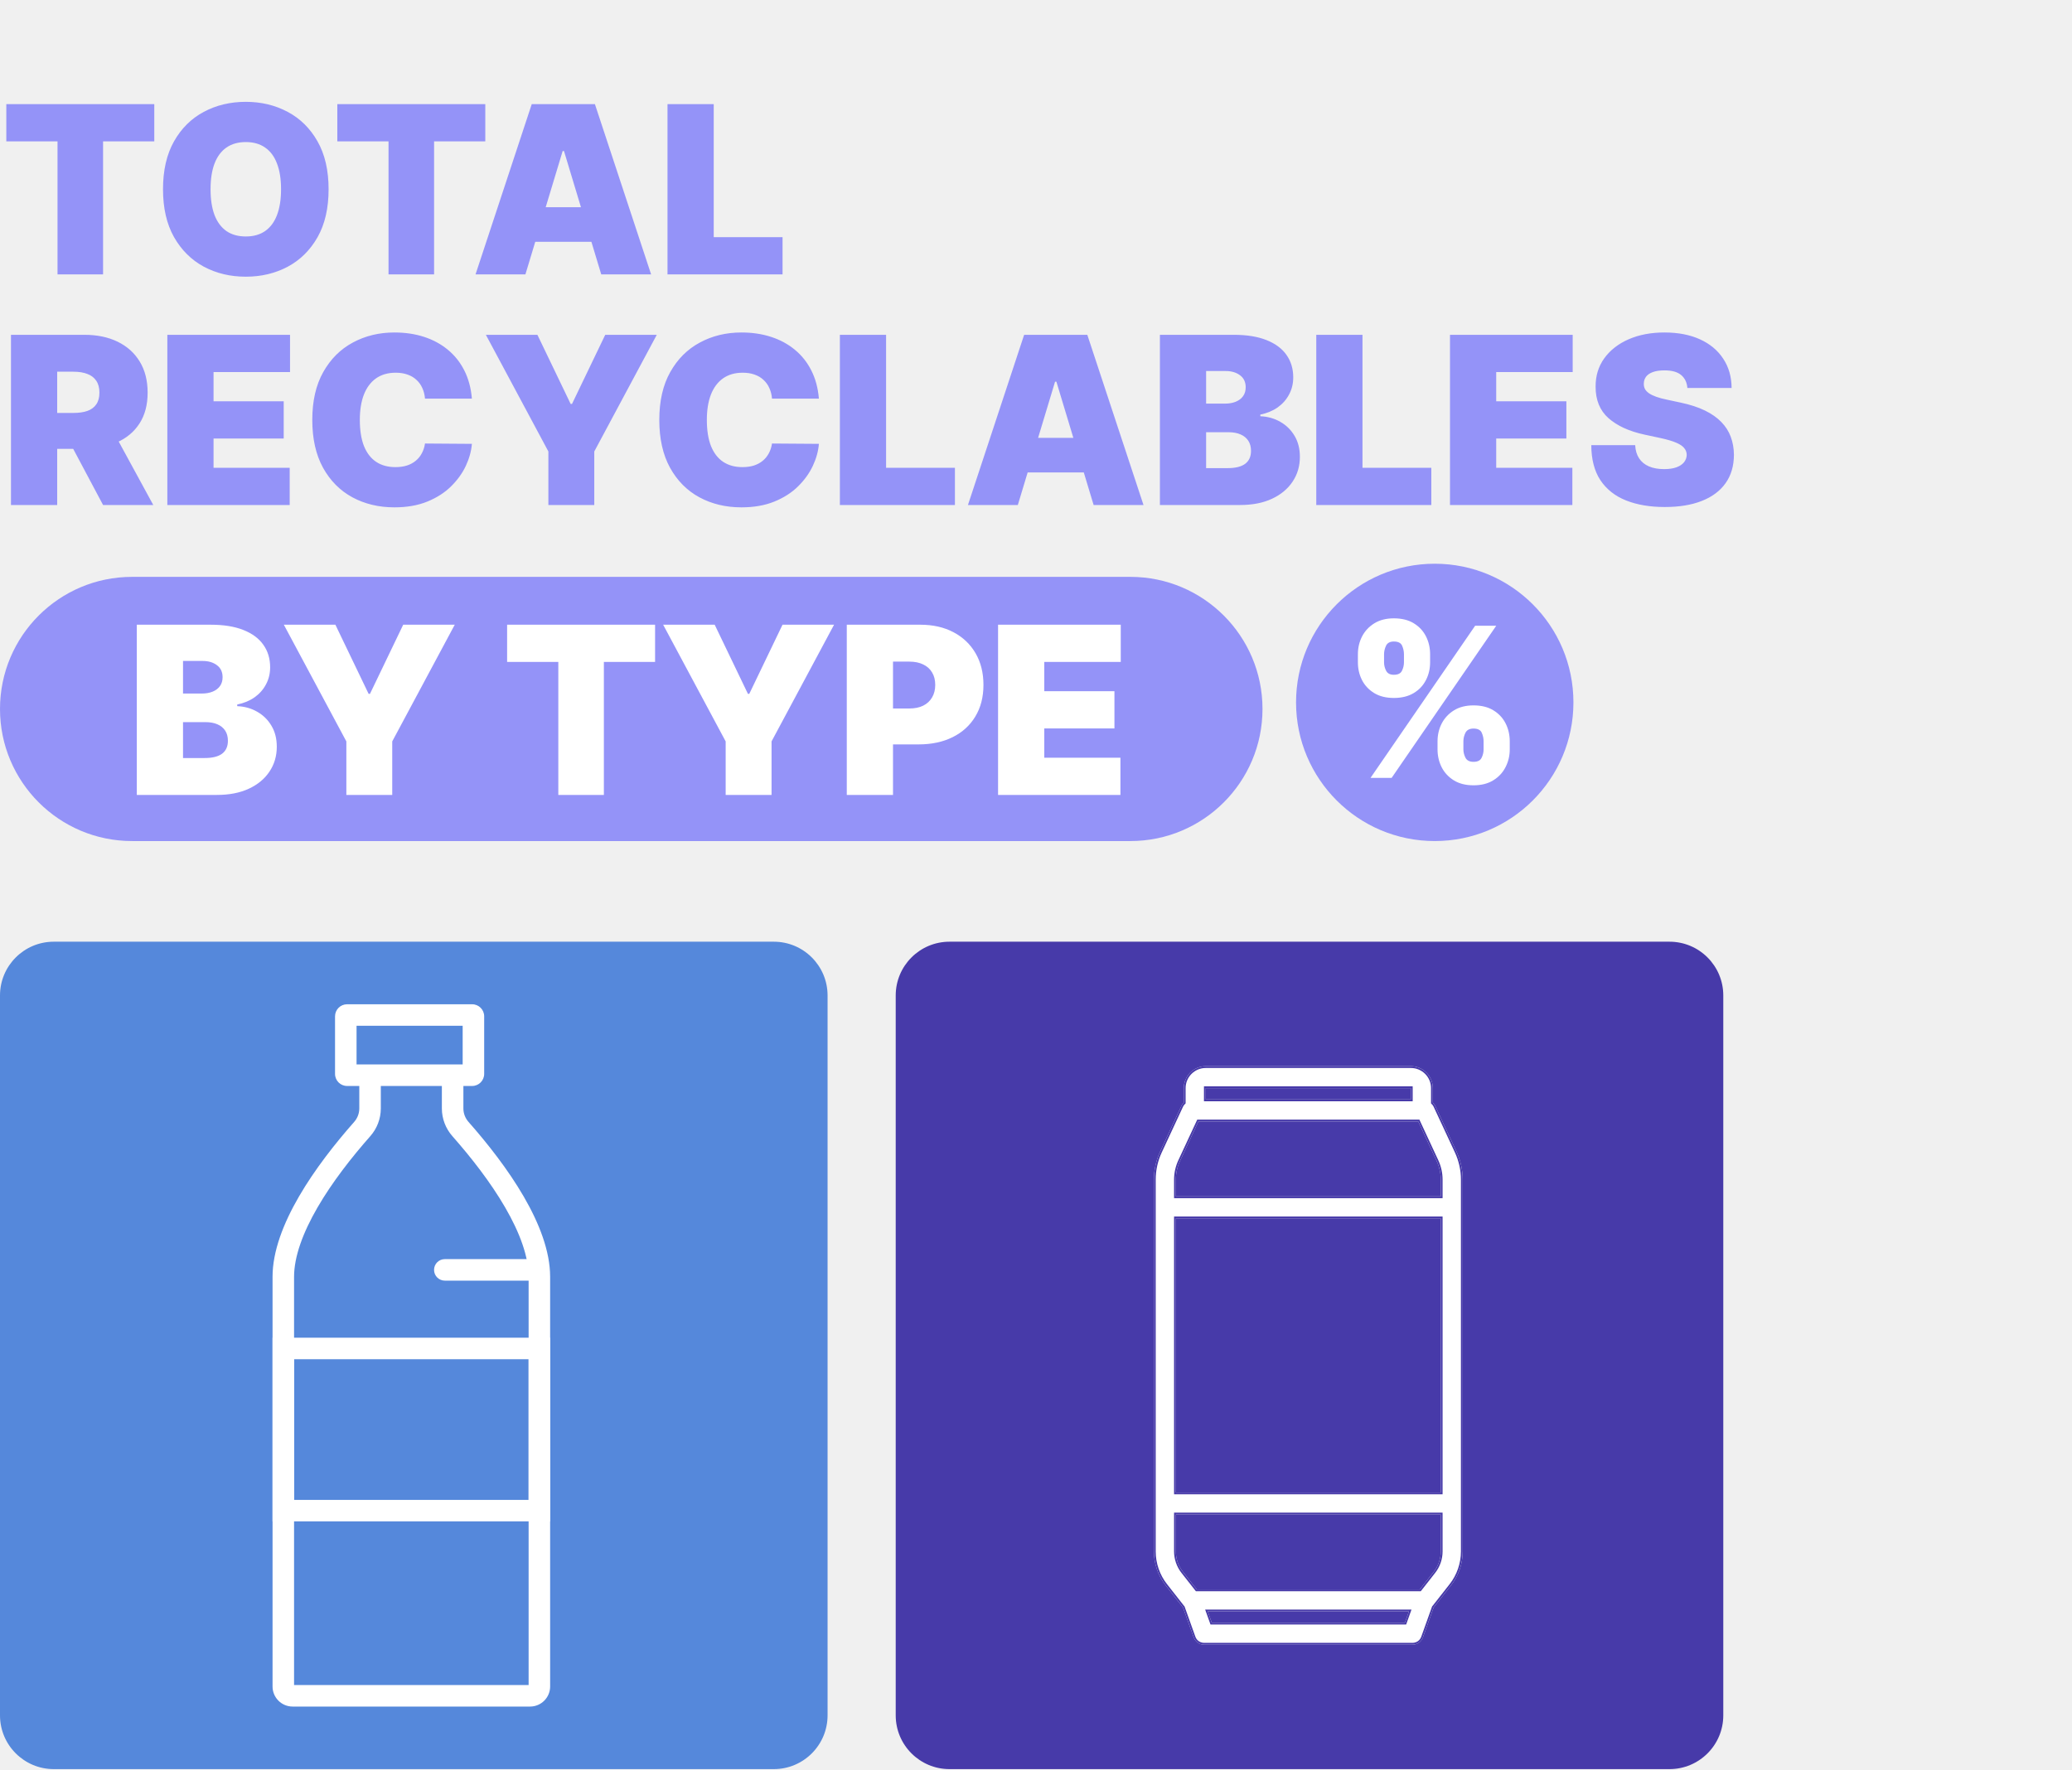
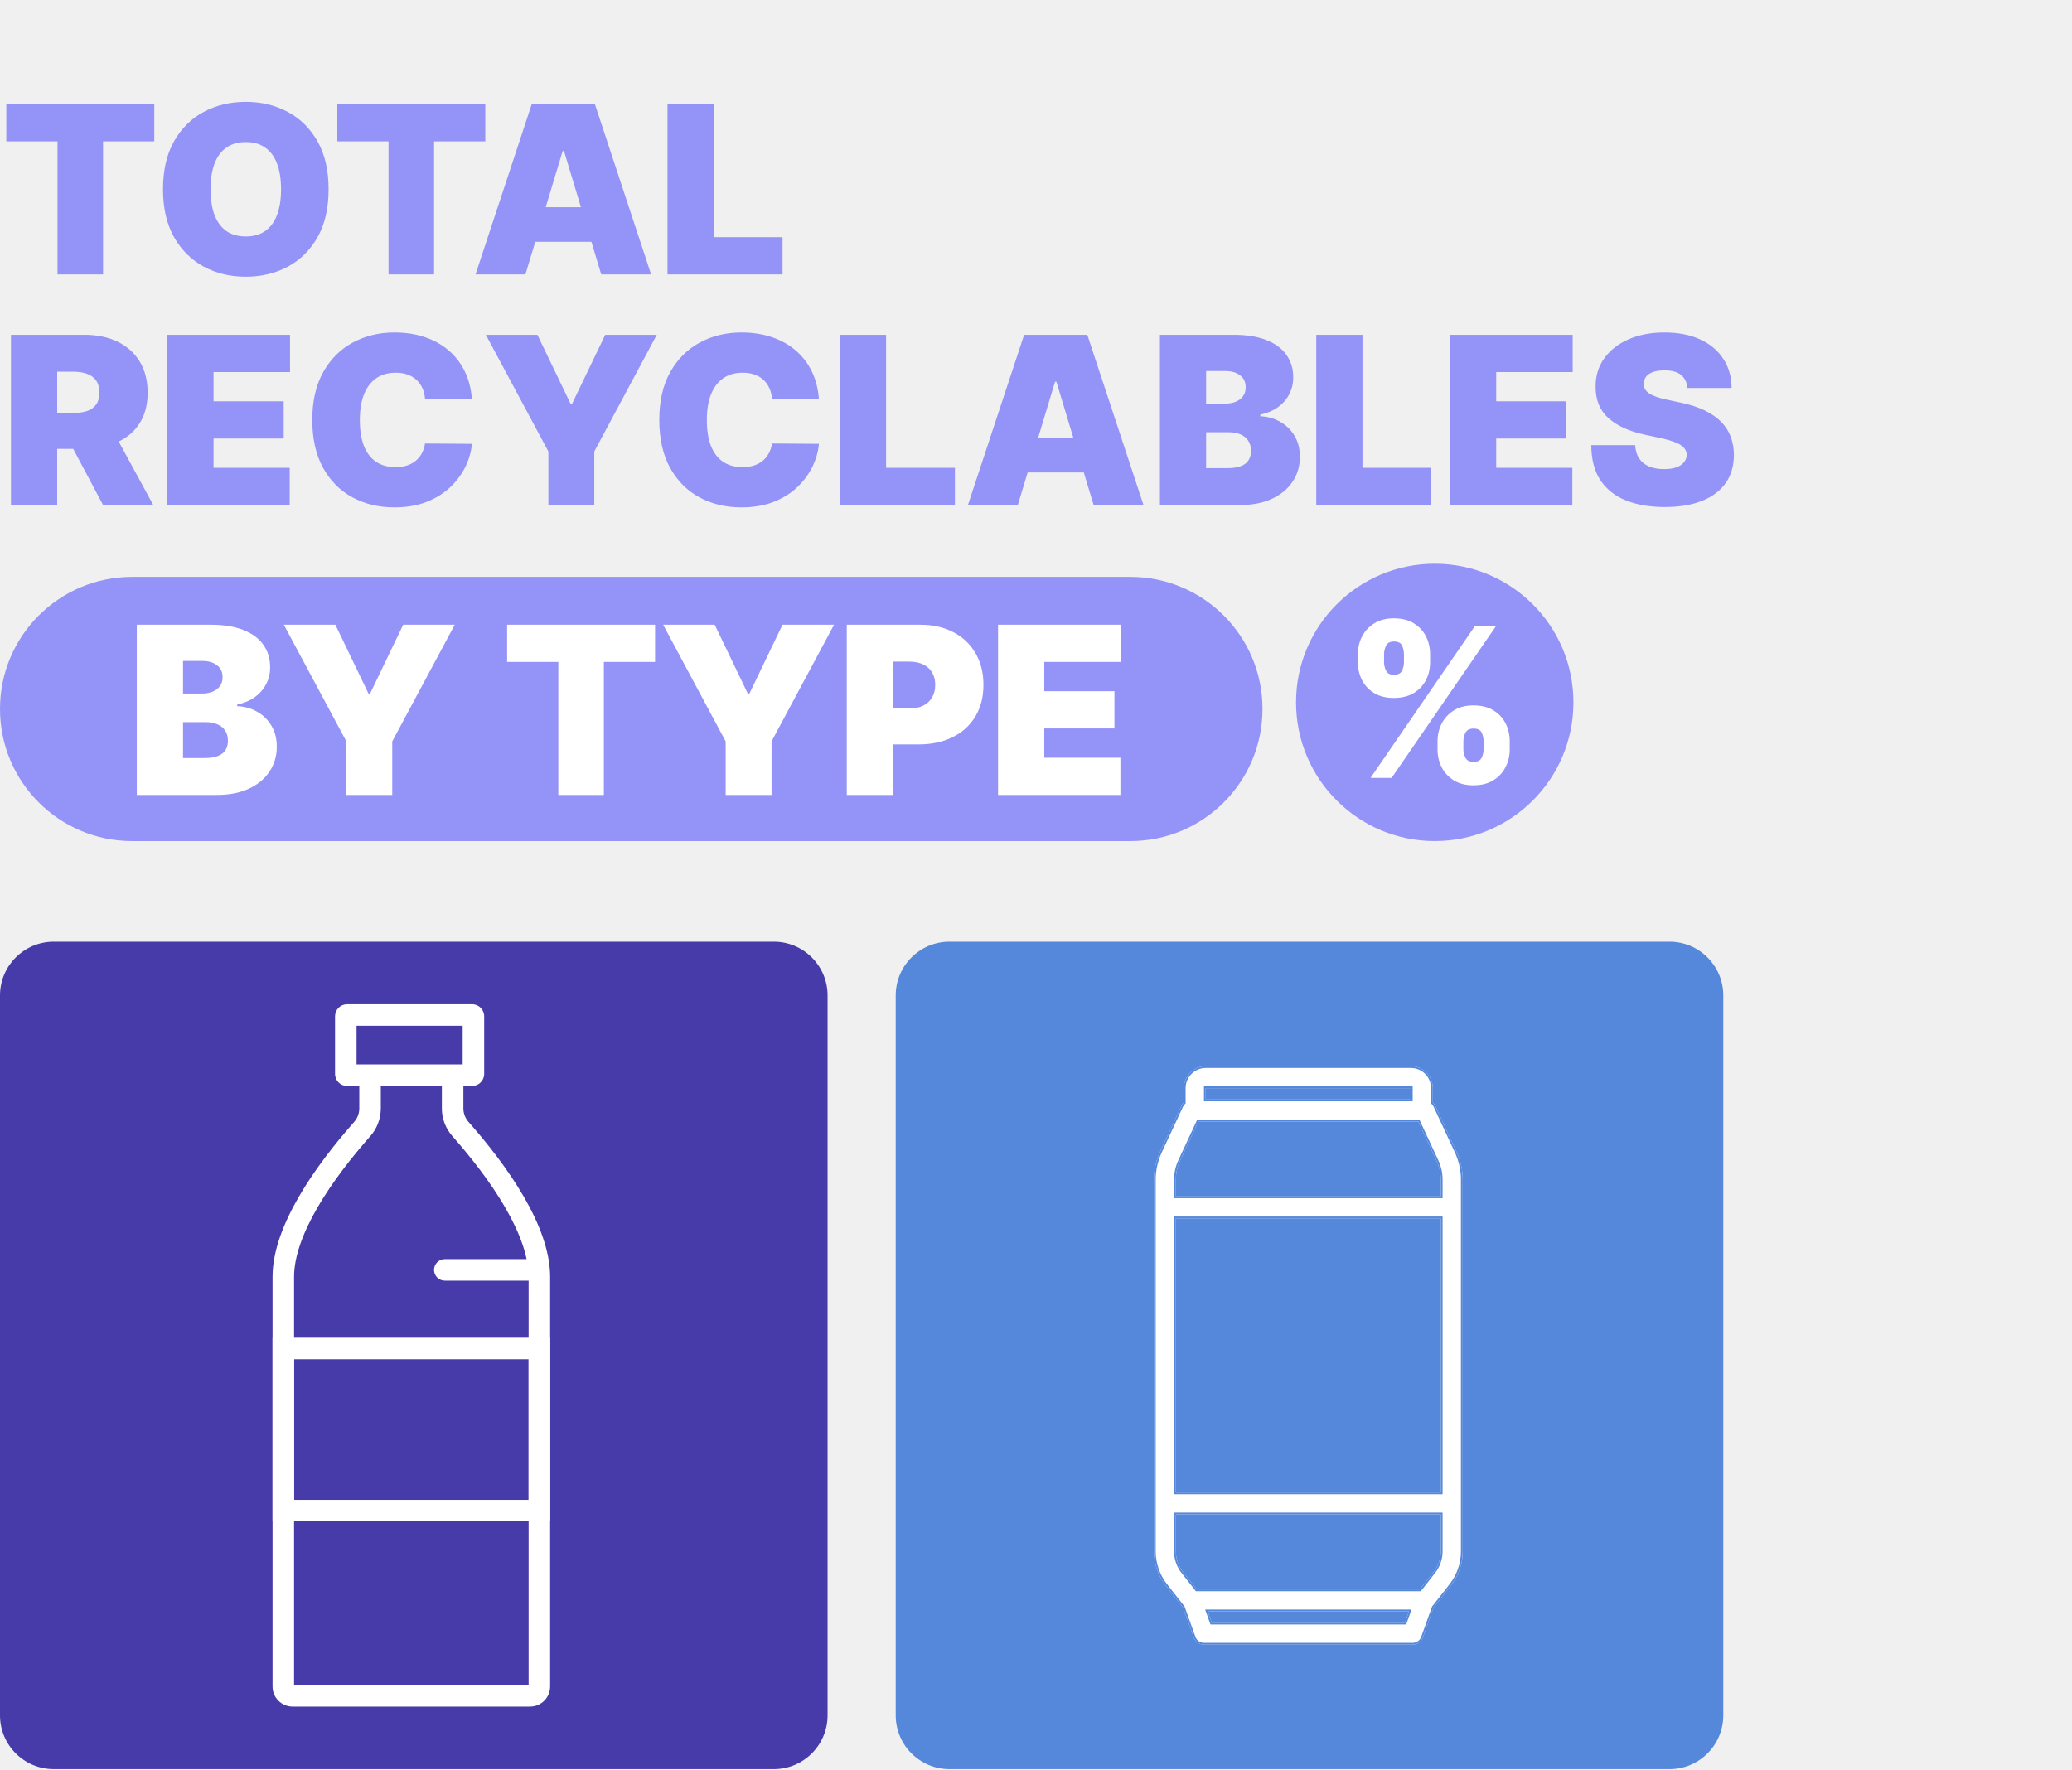
<svg xmlns="http://www.w3.org/2000/svg" width="494" height="422" viewBox="0 0 494 422" fill="none">
  <path d="M1.506 33.716V24.837H36.784V33.716H24.575V65.426H13.715V33.716H1.506ZM78.343 45.132C78.343 49.651 77.465 53.462 75.707 56.567C73.95 59.659 71.579 62.004 68.593 63.603C65.607 65.188 62.277 65.981 58.604 65.981C54.904 65.981 51.562 65.182 48.576 63.583C45.603 61.971 43.238 59.619 41.481 56.528C39.737 53.423 38.864 49.624 38.864 45.132C38.864 40.613 39.737 36.808 41.481 33.716C43.238 30.611 45.603 28.266 48.576 26.681C51.562 25.082 54.904 24.283 58.604 24.283C62.277 24.283 65.607 25.082 68.593 26.681C71.579 28.266 73.95 30.611 75.707 33.716C77.465 36.808 78.343 40.613 78.343 45.132ZM67.007 45.132C67.007 42.701 66.683 40.653 66.036 38.988C65.402 37.31 64.457 36.042 63.202 35.183C61.96 34.311 60.427 33.875 58.604 33.875C56.781 33.875 55.241 34.311 53.986 35.183C52.744 36.042 51.8 37.31 51.152 38.988C50.518 40.653 50.201 42.701 50.201 45.132C50.201 47.563 50.518 49.617 51.152 51.295C51.8 52.96 52.744 54.229 53.986 55.101C55.241 55.959 56.781 56.389 58.604 56.389C60.427 56.389 61.96 55.959 63.202 55.101C64.457 54.229 65.402 52.96 66.036 51.295C66.683 49.617 67.007 47.563 67.007 45.132ZM80.424 33.716V24.837H115.702V33.716H103.493V65.426H92.633V33.716H80.424ZM125.269 65.426H113.378L126.775 24.837H141.838L155.235 65.426H143.344L134.465 36.015H134.148L125.269 65.426ZM123.05 49.413H145.405V57.657H123.05V49.413ZM159.144 65.426V24.837H170.164V56.547H186.574V65.426H159.144ZM2.616 120.426V79.838H20.136C23.148 79.838 25.784 80.386 28.044 81.483C30.303 82.579 32.06 84.158 33.315 86.219C34.571 88.28 35.198 90.751 35.198 93.631C35.198 96.538 34.551 98.989 33.256 100.984C31.974 102.979 30.171 104.485 27.845 105.503C25.533 106.52 22.831 107.029 19.739 107.029H9.275V98.467H17.52C18.815 98.467 19.918 98.309 20.829 97.992C21.754 97.661 22.461 97.139 22.95 96.426C23.452 95.712 23.703 94.781 23.703 93.631C23.703 92.469 23.452 91.524 22.95 90.797C22.461 90.057 21.754 89.516 20.829 89.172C19.918 88.815 18.815 88.637 17.52 88.637H13.635V120.426H2.616ZM26.398 101.797L36.546 120.426H24.575L14.666 101.797H26.398ZM39.895 120.426V79.838H69.147V88.716H50.914V95.692H67.641V104.571H50.914V111.547H69.068V120.426H39.895ZM112.506 95.058H101.328C101.249 94.133 101.038 93.294 100.694 92.541C100.364 91.788 99.901 91.141 99.307 90.599C98.725 90.044 98.019 89.621 97.186 89.331C96.354 89.027 95.409 88.875 94.352 88.875C92.502 88.875 90.937 89.324 89.655 90.222C88.387 91.121 87.422 92.409 86.761 94.087C86.114 95.765 85.79 97.78 85.79 100.132C85.79 102.616 86.121 104.697 86.781 106.375C87.455 108.04 88.426 109.295 89.695 110.14C90.963 110.973 92.489 111.389 94.273 111.389C95.29 111.389 96.202 111.263 97.008 111.012C97.814 110.748 98.514 110.372 99.109 109.883C99.703 109.394 100.185 108.806 100.555 108.119C100.938 107.419 101.196 106.632 101.328 105.76L112.506 105.84C112.374 107.557 111.892 109.308 111.059 111.092C110.227 112.862 109.044 114.5 107.512 116.007C105.992 117.5 104.109 118.702 101.863 119.614C99.617 120.525 97.008 120.981 94.035 120.981C90.309 120.981 86.966 120.182 84.007 118.583C81.06 116.984 78.728 114.633 77.011 111.528C75.306 108.423 74.454 104.624 74.454 100.132C74.454 95.613 75.326 91.808 77.07 88.716C78.814 85.611 81.166 83.266 84.126 81.681C87.085 80.082 90.388 79.283 94.035 79.283C96.598 79.283 98.957 79.633 101.11 80.333C103.264 81.033 105.153 82.057 106.778 83.405C108.403 84.739 109.712 86.384 110.702 88.34C111.693 90.295 112.295 92.535 112.506 95.058ZM115.84 79.838H128.128L136.056 96.327H136.373L144.3 79.838H156.588L141.684 107.663V120.426H130.744V107.663L115.84 79.838ZM195.239 95.058H184.061C183.982 94.133 183.771 93.294 183.427 92.541C183.097 91.788 182.635 91.141 182.04 90.599C181.459 90.044 180.752 89.621 179.919 89.331C179.087 89.027 178.142 88.875 177.085 88.875C175.236 88.875 173.67 89.324 172.388 90.222C171.12 91.121 170.155 92.409 169.495 94.087C168.847 95.765 168.524 97.78 168.524 100.132C168.524 102.616 168.854 104.697 169.515 106.375C170.188 108.04 171.159 109.295 172.428 110.14C173.696 110.973 175.222 111.389 177.006 111.389C178.023 111.389 178.935 111.263 179.741 111.012C180.547 110.748 181.247 110.372 181.842 109.883C182.436 109.394 182.919 108.806 183.289 108.119C183.672 107.419 183.929 106.632 184.061 105.76L195.239 105.84C195.107 107.557 194.625 109.308 193.792 111.092C192.96 112.862 191.778 114.5 190.245 116.007C188.725 117.5 186.843 118.702 184.597 119.614C182.35 120.525 179.741 120.981 176.768 120.981C173.042 120.981 169.7 120.182 166.74 118.583C163.794 116.984 161.462 114.633 159.744 111.528C158.039 108.423 157.187 104.624 157.187 100.132C157.187 95.613 158.059 91.808 159.803 88.716C161.547 85.611 163.899 83.266 166.859 81.681C169.818 80.082 173.122 79.283 176.768 79.283C179.331 79.283 181.69 79.633 183.843 80.333C185.997 81.033 187.887 82.057 189.512 83.405C191.137 84.739 192.445 86.384 193.436 88.34C194.427 90.295 195.028 92.535 195.239 95.058ZM200.239 120.426V79.838H211.258V111.547H227.668V120.426H200.239ZM242.665 120.426H230.774L244.172 79.838H259.234L272.631 120.426H260.74L251.861 91.015H251.544L242.665 120.426ZM240.446 104.413H262.801V112.657H240.446V104.413ZM276.541 120.426V79.838H294.14C297.231 79.838 299.828 80.254 301.928 81.086C304.042 81.918 305.635 83.094 306.705 84.614C307.788 86.133 308.33 87.924 308.33 89.985C308.33 91.478 308 92.839 307.339 94.067C306.692 95.296 305.78 96.327 304.604 97.159C303.428 97.978 302.054 98.546 300.482 98.864V99.26C302.226 99.326 303.811 99.769 305.238 100.588C306.665 101.394 307.801 102.51 308.647 103.937C309.493 105.351 309.915 107.016 309.915 108.931C309.915 111.151 309.334 113.126 308.171 114.857C307.022 116.588 305.383 117.949 303.256 118.94C301.129 119.931 298.592 120.426 295.646 120.426H276.541ZM287.56 111.627H292.713C294.562 111.627 295.95 111.283 296.875 110.596C297.8 109.896 298.262 108.865 298.262 107.504C298.262 106.553 298.044 105.747 297.608 105.087C297.172 104.426 296.551 103.924 295.745 103.58C294.952 103.237 293.994 103.065 292.871 103.065H287.56V111.627ZM287.56 96.247H292.079C293.043 96.247 293.895 96.096 294.635 95.792C295.375 95.488 295.95 95.052 296.359 94.484C296.782 93.902 296.994 93.195 296.994 92.363C296.994 91.108 296.544 90.15 295.646 89.489C294.747 88.815 293.611 88.478 292.237 88.478H287.56V96.247ZM313.82 120.426V79.838H324.839V111.547H341.249V120.426H313.82ZM345.703 120.426V79.838H374.955V88.716H356.722V95.692H373.449V104.571H356.722V111.547H374.876V120.426H345.703ZM402.3 92.522C402.195 91.2 401.699 90.17 400.814 89.43C399.942 88.69 398.614 88.32 396.83 88.32C395.694 88.32 394.763 88.459 394.036 88.736C393.322 89 392.794 89.364 392.45 89.826C392.107 90.289 391.929 90.817 391.915 91.412C391.889 91.9 391.975 92.343 392.173 92.74C392.384 93.123 392.715 93.473 393.164 93.79C393.613 94.094 394.188 94.371 394.888 94.622C395.588 94.873 396.421 95.098 397.385 95.296L400.715 96.01C402.961 96.485 404.883 97.113 406.482 97.892C408.081 98.672 409.389 99.59 410.406 100.647C411.424 101.691 412.17 102.867 412.646 104.175C413.135 105.483 413.386 106.91 413.399 108.456C413.386 111.125 412.718 113.384 411.397 115.234C410.076 117.084 408.187 118.491 405.729 119.455C403.285 120.42 400.345 120.902 396.91 120.902C393.382 120.902 390.303 120.38 387.674 119.336C385.058 118.292 383.023 116.687 381.57 114.52C380.13 112.34 379.403 109.552 379.39 106.157H389.854C389.92 107.399 390.231 108.443 390.786 109.288C391.341 110.134 392.12 110.775 393.124 111.211C394.142 111.647 395.351 111.865 396.751 111.865C397.927 111.865 398.911 111.719 399.704 111.429C400.497 111.138 401.098 110.735 401.508 110.22C401.917 109.704 402.129 109.116 402.142 108.456C402.129 107.835 401.924 107.293 401.527 106.831C401.144 106.355 400.51 105.932 399.625 105.562C398.74 105.179 397.544 104.822 396.038 104.492L391.995 103.62C388.401 102.84 385.567 101.539 383.492 99.716C381.431 97.879 380.407 95.375 380.42 92.204C380.407 89.628 381.094 87.375 382.482 85.446C383.882 83.504 385.818 81.991 388.289 80.908C390.772 79.824 393.62 79.283 396.83 79.283C400.107 79.283 402.941 79.831 405.333 80.927C407.724 82.024 409.567 83.57 410.862 85.565C412.17 87.547 412.831 89.866 412.844 92.522H402.3Z" fill="#9493F8" />
-   <rect y="137.558" width="301" height="63" rx="31.5" fill="#9493F8" />
-   <path d="M32.616 189.558V148.969H50.215C53.307 148.969 55.903 149.385 58.004 150.218C60.118 151.05 61.71 152.226 62.781 153.746C63.864 155.265 64.406 157.055 64.406 159.117C64.406 160.61 64.075 161.97 63.415 163.199C62.767 164.428 61.856 165.459 60.68 166.291C59.504 167.11 58.13 167.678 56.557 167.995V168.392C58.301 168.458 59.887 168.9 61.314 169.72C62.741 170.526 63.877 171.642 64.723 173.069C65.568 174.483 65.991 176.148 65.991 178.063C65.991 180.283 65.41 182.258 64.247 183.989C63.098 185.72 61.459 187.081 59.332 188.072C57.205 189.063 54.668 189.558 51.721 189.558H32.616ZM43.635 180.759H48.788C50.638 180.759 52.025 180.415 52.95 179.728C53.875 179.028 54.338 177.997 54.338 176.636C54.338 175.685 54.12 174.879 53.684 174.219C53.248 173.558 52.627 173.056 51.821 172.712C51.028 172.369 50.07 172.197 48.947 172.197H43.635V180.759ZM43.635 165.379H48.154C49.119 165.379 49.971 165.227 50.711 164.923C51.451 164.62 52.025 164.184 52.435 163.615C52.858 163.034 53.069 162.327 53.069 161.495C53.069 160.24 52.62 159.282 51.721 158.621C50.823 157.947 49.687 157.61 48.313 157.61H43.635V165.379ZM67.672 148.969H79.96L87.888 165.459H88.205L96.132 148.969H108.42L93.516 176.795V189.558H82.576V176.795L67.672 148.969ZM120.905 157.848V148.969H156.182V157.848H143.974V189.558H133.113V157.848H120.905ZM158.107 148.969H170.394L178.322 165.459H178.639L186.566 148.969H198.854L183.95 176.795V189.558H173.01V176.795L158.107 148.969ZM201.888 189.558V148.969H219.408C222.421 148.969 225.057 149.564 227.316 150.753C229.575 151.942 231.333 153.613 232.588 155.767C233.843 157.921 234.471 160.438 234.471 163.318C234.471 166.225 233.823 168.742 232.528 170.869C231.247 172.996 229.443 174.635 227.118 175.784C224.806 176.934 222.104 177.508 219.012 177.508H208.547V168.947H216.792C218.087 168.947 219.19 168.722 220.102 168.273C221.027 167.81 221.734 167.156 222.222 166.311C222.725 165.465 222.976 164.468 222.976 163.318C222.976 162.155 222.725 161.164 222.222 160.345C221.734 159.513 221.027 158.879 220.102 158.443C219.19 157.993 218.087 157.769 216.792 157.769H212.908V189.558H201.888ZM237.955 189.558V148.969H267.208V157.848H248.975V164.824H265.702V173.703H248.975V180.679H267.129V189.558H237.955Z" fill="white" />
+   <rect y="137.559" width="301" height="63" rx="31.5" fill="#9493F8" />
+   <path d="M32.616 189.559V148.97H50.215C53.307 148.97 55.903 149.386 58.004 150.218C60.118 151.05 61.71 152.226 62.781 153.746C63.864 155.265 64.406 157.056 64.406 159.117C64.406 160.61 64.075 161.971 63.415 163.199C62.767 164.428 61.856 165.459 60.68 166.291C59.504 167.11 58.13 167.679 56.557 167.996V168.392C58.301 168.458 59.887 168.901 61.314 169.72C62.741 170.526 63.877 171.642 64.723 173.069C65.568 174.483 65.991 176.148 65.991 178.064C65.991 180.283 65.41 182.259 64.247 183.989C63.098 185.72 61.459 187.081 59.332 188.072C57.205 189.063 54.668 189.559 51.721 189.559H32.616ZM43.635 180.759H48.788C50.638 180.759 52.025 180.415 52.95 179.728C53.875 179.028 54.338 177.998 54.338 176.637C54.338 175.685 54.12 174.879 53.684 174.219C53.248 173.558 52.627 173.056 51.821 172.713C51.028 172.369 50.07 172.197 48.947 172.197H43.635V180.759ZM43.635 165.38H48.154C49.119 165.38 49.971 165.228 50.711 164.924C51.451 164.62 52.025 164.184 52.435 163.616C52.858 163.034 53.069 162.327 53.069 161.495C53.069 160.24 52.62 159.282 51.721 158.621C50.823 157.947 49.687 157.611 48.313 157.611H43.635V165.38ZM67.672 148.97H79.96L87.888 165.459H88.205L96.132 148.97H108.42L93.516 176.795V189.559H82.576V176.795L67.672 148.97ZM120.905 157.848V148.97H156.182V157.848H143.974V189.559H133.113V157.848H120.905ZM158.107 148.97H170.394L178.322 165.459H178.639L186.566 148.97H198.854L183.95 176.795V189.559H173.01V176.795L158.107 148.97ZM201.888 189.559V148.97H219.408C222.421 148.97 225.057 149.564 227.316 150.753C229.575 151.942 231.333 153.614 232.588 155.767C233.843 157.921 234.471 160.438 234.471 163.318C234.471 166.225 233.823 168.742 232.528 170.869C231.247 172.997 229.443 174.635 227.118 175.784C224.806 176.934 222.104 177.509 219.012 177.509H208.547V168.947H216.792C218.087 168.947 219.19 168.722 220.102 168.273C221.027 167.811 221.734 167.157 222.222 166.311C222.725 165.465 222.976 164.468 222.976 163.318C222.976 162.156 222.725 161.165 222.222 160.346C221.734 159.513 221.027 158.879 220.102 158.443C219.19 157.994 218.087 157.769 216.792 157.769H212.908V189.559H201.888ZM237.955 189.559V148.97H267.208V157.848H248.975V164.825H265.702V173.703H248.975V180.68H267.129V189.559H237.955Z" fill="white" />
  <rect x="309" y="134.426" width="66.132" height="66.132" rx="33.066" fill="#9493F8" />
-   <path d="M342.733 178.691V176.778C342.733 175.243 343.064 173.826 343.725 172.527C344.398 171.228 345.372 170.184 346.647 169.392C347.922 168.601 349.475 168.206 351.305 168.206C353.183 168.206 354.759 168.595 356.034 169.375C357.321 170.154 358.296 171.193 358.957 172.492C359.618 173.791 359.949 175.22 359.949 176.778V178.691C359.949 180.226 359.612 181.643 358.939 182.942C358.278 184.241 357.304 185.286 356.017 186.077C354.73 186.868 353.159 187.263 351.305 187.263C349.452 187.263 347.887 186.868 346.612 186.077C345.337 185.286 344.368 184.241 343.707 182.942C343.058 181.643 342.733 180.226 342.733 178.691ZM348.897 176.778V178.691C348.897 179.364 349.062 180.031 349.393 180.692C349.735 181.342 350.373 181.667 351.305 181.667C352.285 181.667 352.929 181.348 353.236 180.71C353.555 180.073 353.714 179.399 353.714 178.691V176.778C353.714 176.07 353.567 175.385 353.271 174.724C352.976 174.062 352.321 173.732 351.305 173.732C350.373 173.732 349.735 174.062 349.393 174.724C349.062 175.385 348.897 176.07 348.897 176.778ZM323.746 157.933V156.02C323.746 154.461 324.083 153.033 324.756 151.734C325.44 150.435 326.42 149.396 327.696 148.617C328.971 147.837 330.512 147.448 332.318 147.448C334.196 147.448 335.772 147.837 337.047 148.617C338.335 149.396 339.309 150.435 339.97 151.734C340.631 153.033 340.962 154.461 340.962 156.02V157.933C340.962 159.492 340.625 160.914 339.952 162.201C339.291 163.488 338.317 164.516 337.03 165.283C335.743 166.051 334.172 166.435 332.318 166.435C330.465 166.435 328.9 166.045 327.625 165.266C326.35 164.486 325.381 163.453 324.72 162.166C324.071 160.879 323.746 159.468 323.746 157.933ZM329.981 156.02V157.933C329.981 158.641 330.146 159.314 330.476 159.952C330.807 160.59 331.421 160.908 332.318 160.908C333.299 160.908 333.942 160.59 334.249 159.952C334.568 159.314 334.727 158.641 334.727 157.933V156.02C334.727 155.312 334.58 154.627 334.284 153.966C333.989 153.304 333.334 152.974 332.318 152.974C331.386 152.974 330.76 153.316 330.441 154.001C330.134 154.674 329.981 155.347 329.981 156.02ZM326.757 185.492L351.695 149.219H356.725L331.787 185.492H326.757Z" fill="white" />
-   <rect y="224.558" width="197.308" height="197.306" rx="12.825" fill="#5588DB" />
-   <rect x="67.545" y="321.555" width="61.051" height="38.676" stroke="white" stroke-width="5.13" />
-   <path d="M106.051 305.38C104.634 305.38 103.486 304.231 103.486 302.815C103.486 301.398 104.634 300.25 106.051 300.25V305.38ZM128.085 300.25H130.65V305.38H128.085V300.25ZM106.051 300.25H128.085V305.38H106.051V300.25Z" fill="white" />
-   <mask id="path-9-inside-1_115_24" fill="white">
-     <path fill-rule="evenodd" clip-rule="evenodd" d="M85.662 257.932C85.662 255.286 87.807 253.142 90.452 253.142H105.689C108.334 253.142 110.479 255.286 110.479 257.932V264.319C110.479 265.505 110.919 266.644 111.703 267.533C120.823 277.87 131.161 292.277 131.161 304.466C131.161 304.566 131.161 304.666 131.16 304.766C131.16 304.766 131.161 304.767 131.161 304.767C131.161 304.767 131.162 304.767 131.162 304.767V402.156C131.162 404.801 129.017 406.946 126.371 406.946H69.77C67.125 406.946 64.98 404.801 64.98 402.156V304.767C64.98 304.767 64.98 304.767 64.981 304.767C64.981 304.767 64.981 304.766 64.981 304.766C64.98 304.666 64.98 304.566 64.98 304.466C64.98 292.277 75.318 277.87 84.438 267.533C85.222 266.644 85.662 265.505 85.662 264.319V257.932Z" />
+   <path d="M342.733 178.691V176.778C342.733 175.243 343.063 173.826 343.725 172.527C344.398 171.228 345.372 170.183 346.647 169.392C347.922 168.601 349.475 168.206 351.305 168.206C353.183 168.206 354.759 168.595 356.034 169.375C357.321 170.154 358.295 171.193 358.957 172.492C359.618 173.791 359.949 175.219 359.949 176.778V178.691C359.949 180.226 359.612 181.643 358.939 182.942C358.278 184.241 357.304 185.286 356.017 186.077C354.73 186.868 353.159 187.263 351.305 187.263C349.451 187.263 347.887 186.868 346.612 186.077C345.336 185.286 344.368 184.241 343.707 182.942C343.058 181.643 342.733 180.226 342.733 178.691ZM348.896 176.778V178.691C348.896 179.364 349.062 180.031 349.392 180.692C349.735 181.342 350.372 181.666 351.305 181.666C352.285 181.666 352.929 181.348 353.236 180.71C353.555 180.072 353.714 179.399 353.714 178.691V176.778C353.714 176.07 353.566 175.385 353.271 174.723C352.976 174.062 352.321 173.732 351.305 173.732C350.372 173.732 349.735 174.062 349.392 174.723C349.062 175.385 348.896 176.07 348.896 176.778ZM323.746 157.933V156.02C323.746 154.461 324.082 153.033 324.755 151.734C325.44 150.435 326.42 149.396 327.696 148.616C328.971 147.837 330.512 147.447 332.318 147.447C334.196 147.447 335.772 147.837 337.047 148.616C338.334 149.396 339.309 150.435 339.97 151.734C340.631 153.033 340.962 154.461 340.962 156.02V157.933C340.962 159.491 340.625 160.914 339.952 162.201C339.291 163.488 338.317 164.516 337.03 165.283C335.743 166.051 334.172 166.434 332.318 166.434C330.465 166.434 328.9 166.045 327.625 165.265C326.349 164.486 325.381 163.453 324.72 162.166C324.071 160.879 323.746 159.468 323.746 157.933ZM329.98 156.02V157.933C329.98 158.641 330.146 159.314 330.476 159.952C330.807 160.59 331.421 160.908 332.318 160.908C333.298 160.908 333.942 160.59 334.249 159.952C334.568 159.314 334.727 158.641 334.727 157.933V156.02C334.727 155.311 334.58 154.627 334.284 153.965C333.989 153.304 333.334 152.974 332.318 152.974C331.386 152.974 330.76 153.316 330.441 154.001C330.134 154.674 329.98 155.347 329.98 156.02ZM326.757 185.492L351.695 149.219H356.725L331.787 185.492H326.757Z" fill="white" />
+   <rect y="224.559" width="197.308" height="197.306" rx="12.825" fill="#473AA9" />
+   <rect x="67.546" y="321.555" width="61.051" height="38.676" stroke="white" stroke-width="5.13" />
+   <path d="M106.051 305.38C104.634 305.38 103.486 304.232 103.486 302.815C103.486 301.398 104.634 300.25 106.051 300.25V305.38ZM128.085 300.25H130.65V305.38H128.085V300.25ZM106.051 300.25H128.085V305.38H106.051V300.25Z" fill="white" />
+   <mask id="path-9-inside-1_115_4" fill="white">
+     <path fill-rule="evenodd" clip-rule="evenodd" d="M85.662 257.932C85.662 255.287 87.807 253.142 90.453 253.142H105.689C108.334 253.142 110.479 255.287 110.479 257.932V264.319C110.479 265.505 110.919 266.644 111.703 267.533C120.823 277.871 131.161 292.278 131.161 304.467C131.161 304.567 131.161 304.667 131.161 304.766C131.161 304.767 131.161 304.767 131.161 304.767C131.161 304.767 131.162 304.767 131.162 304.768V402.156C131.162 404.802 129.017 406.947 126.371 406.947H69.77C67.125 406.947 64.98 404.802 64.98 402.156V304.767C64.98 304.767 64.98 304.767 64.981 304.767C64.981 304.767 64.981 304.767 64.981 304.767C64.98 304.667 64.98 304.567 64.98 304.467C64.98 292.278 75.318 277.871 84.438 267.534C85.222 266.645 85.662 265.505 85.662 264.32V257.932Z" />
  </mask>
-   <path d="M64.981 304.766L70.111 304.734L64.981 304.766ZM131.16 304.766L126.031 304.734L131.16 304.766ZM111.703 267.533L107.856 270.927L111.703 267.533ZM84.438 267.533L80.591 264.139L84.438 267.533ZM105.689 248.012H90.452V258.272H105.689V248.012ZM115.609 264.319V257.932H105.349V264.319H115.609ZM107.856 270.927C112.295 275.958 116.923 281.863 120.415 287.88C123.962 293.991 126.031 299.702 126.031 304.466H136.291C136.291 297.042 133.192 289.454 129.289 282.73C125.332 275.913 120.231 269.445 115.55 264.139L107.856 270.927ZM126.031 304.466C126.031 304.556 126.031 304.645 126.031 304.734L136.29 304.798C136.291 304.688 136.291 304.577 136.291 304.466H126.031ZM136.292 402.156V304.767H126.032V402.156H136.292ZM69.77 412.076H126.371V401.816H69.77V412.076ZM59.85 304.767V402.156H70.11V304.767H59.85ZM70.111 304.734C70.11 304.645 70.11 304.556 70.11 304.466H59.85C59.85 304.577 59.85 304.688 59.851 304.798L70.111 304.734ZM70.11 304.466C70.11 299.702 72.179 293.991 75.726 287.88C79.218 281.863 83.846 275.958 88.285 270.927L80.591 264.139C75.91 269.445 70.809 275.913 66.852 282.73C62.95 289.454 59.85 297.042 59.85 304.466H70.11ZM80.532 257.932V264.319H90.792V257.932H80.532ZM64.981 309.897C67.826 309.897 70.129 307.58 70.111 304.734L59.851 304.798C59.833 301.953 62.135 299.637 64.981 299.637V309.897ZM70.11 304.767C70.11 307.6 67.814 309.897 64.981 309.897V299.637C62.147 299.637 59.85 301.933 59.85 304.767H70.11ZM69.77 401.816C69.958 401.816 70.11 401.968 70.11 402.156H59.85C59.85 407.635 64.292 412.076 69.77 412.076V401.816ZM126.032 402.156C126.032 401.968 126.184 401.816 126.371 401.816V412.076C131.85 412.076 136.292 407.635 136.292 402.156H126.032ZM126.031 304.734C126.013 307.58 128.315 309.897 131.161 309.897V299.637C134.006 299.637 136.308 301.952 136.29 304.798L126.031 304.734ZM105.349 264.319C105.349 266.782 106.263 269.121 107.856 270.927L115.55 264.139C115.575 264.167 115.609 264.228 115.609 264.319H105.349ZM90.452 248.012C84.974 248.012 80.532 252.453 80.532 257.932H90.792C90.792 258.119 90.64 258.272 90.452 258.272V248.012ZM131.161 309.897C128.366 309.897 126.032 307.637 126.032 304.767H136.292C136.292 301.896 133.957 299.637 131.161 299.637V309.897ZM88.285 270.927C89.878 269.121 90.792 266.782 90.792 264.319H80.532C80.532 264.228 80.567 264.167 80.591 264.139L88.285 270.927ZM105.689 258.272C105.501 258.272 105.349 258.119 105.349 257.932H115.609C115.609 252.453 111.168 248.012 105.689 248.012V258.272Z" fill="white" mask="url(#path-9-inside-1_115_24)" />
-   <mask id="path-11-inside-2_115_24" fill="white">
+   <path d="M64.981 304.767L70.111 304.735L64.981 304.767ZM131.161 304.766L126.031 304.734L131.161 304.766ZM111.703 267.533L107.857 270.927L111.703 267.533ZM84.438 267.534L80.591 264.14L84.438 267.534ZM105.689 248.012H90.453V258.272H105.689V248.012ZM115.609 264.319V257.932H105.349V264.319H115.609ZM107.857 270.927C112.295 275.958 116.923 281.863 120.415 287.881C123.962 293.992 126.031 299.702 126.031 304.467H136.291C136.291 297.043 133.192 289.455 129.289 282.731C125.332 275.913 120.231 269.446 115.55 264.14L107.857 270.927ZM126.031 304.467C126.031 304.556 126.031 304.645 126.031 304.734L136.29 304.798C136.291 304.688 136.291 304.578 136.291 304.467H126.031ZM136.292 402.156V304.768H126.032V402.156H136.292ZM69.77 412.077H126.371V401.817H69.77V412.077ZM59.85 304.767V402.156H70.11V304.767H59.85ZM70.111 304.735C70.11 304.646 70.11 304.556 70.11 304.467H59.85C59.85 304.578 59.85 304.688 59.851 304.799L70.111 304.735ZM70.11 304.467C70.11 299.702 72.179 293.992 75.726 287.881C79.218 281.863 83.846 275.959 88.285 270.927L80.591 264.14C75.91 269.446 70.809 275.913 66.852 282.731C62.95 289.455 59.85 297.043 59.85 304.467H70.11ZM80.532 257.932V264.32H90.792V257.932H80.532ZM64.981 309.897C67.826 309.897 70.129 307.581 70.111 304.735L59.851 304.799C59.833 301.953 62.135 299.637 64.981 299.637V309.897ZM70.11 304.767C70.11 307.6 67.814 309.897 64.981 309.897V299.637C62.147 299.637 59.85 301.934 59.85 304.767H70.11ZM69.77 401.817C69.958 401.817 70.11 401.969 70.11 402.156H59.85C59.85 407.635 64.292 412.077 69.77 412.077V401.817ZM126.032 402.156C126.032 401.969 126.184 401.817 126.371 401.817V412.077C131.85 412.077 136.292 407.635 136.292 402.156H126.032ZM126.031 304.734C126.013 307.581 128.315 309.897 131.161 309.897V299.637C134.006 299.637 136.308 301.953 136.29 304.798L126.031 304.734ZM105.349 264.319C105.349 266.782 106.264 269.122 107.857 270.927L115.55 264.14C115.575 264.167 115.609 264.228 115.609 264.319H105.349ZM90.453 248.012C84.974 248.012 80.532 252.454 80.532 257.932H90.792C90.792 258.12 90.64 258.272 90.453 258.272V248.012ZM131.161 309.897C128.366 309.897 126.032 307.638 126.032 304.768H136.292C136.292 301.897 133.957 299.637 131.161 299.637V309.897ZM88.285 270.927C89.878 269.122 90.792 266.782 90.792 264.32H80.532C80.532 264.228 80.567 264.167 80.591 264.14L88.285 270.927ZM105.689 258.272C105.501 258.272 105.349 258.12 105.349 257.932H115.609C115.609 252.454 111.168 248.012 105.689 248.012V258.272Z" fill="white" mask="url(#path-9-inside-1_115_4)" />
+   <mask id="path-11-inside-2_115_4" fill="white">
    <rect x="79.879" y="239.477" width="35.558" height="19.483" rx="2.874" />
  </mask>
-   <rect x="79.879" y="239.477" width="35.558" height="19.483" rx="2.874" fill="#5588DB" stroke="white" stroke-width="10.26" mask="url(#path-11-inside-2_115_24)" />
-   <rect x="213.553" y="224.558" width="197.308" height="197.306" rx="12.825" fill="#473AA9" />
-   <path d="M342.171 263.693C342.035 263.399 341.834 263.155 341.61 262.937V259.474C341.61 256.59 339.264 254.244 336.379 254.244H287.472C284.588 254.244 282.242 256.59 282.242 259.474V262.935C282.017 263.154 281.816 263.399 281.679 263.693L276.578 274.658C275.62 276.716 275.113 279.005 275.113 281.276V369.958C275.113 372.871 276.104 375.739 277.903 378.03L281.993 383.24C282.004 383.254 282.023 383.259 282.034 383.273L284.599 390.444C284.971 391.484 285.957 392.178 287.061 392.178H336.791C337.895 392.178 338.881 391.484 339.252 390.444L341.817 383.275C341.829 383.26 341.848 383.255 341.86 383.24L345.949 378.03C347.748 375.739 348.739 372.871 348.739 369.96V281.276C348.739 279.008 348.232 276.72 347.274 274.658L342.171 263.693ZM287.472 259.474H336.379V262.181H287.472V259.474ZM334.948 386.948H288.904L287.937 384.246H335.915L334.948 386.948ZM343.508 369.96C343.508 371.707 342.913 373.426 341.834 374.802L338.531 379.011H285.322L282.018 374.802C280.939 373.426 280.344 371.707 280.344 369.958V361.132H343.508V369.96ZM343.508 355.901H280.344V290.524H343.508V355.901ZM343.508 285.293H280.344V281.276C280.344 279.762 280.681 278.237 281.32 276.864L285.718 267.412H338.133L342.532 276.863C343.17 278.238 343.508 279.764 343.508 281.276V285.293Z" fill="white" />
-   <path fill-rule="evenodd" clip-rule="evenodd" d="M341.182 263.118V259.474C341.182 256.826 339.028 254.672 336.379 254.672H287.472C284.824 254.672 282.67 256.826 282.67 259.474V263.116L282.54 263.242C282.337 263.439 282.174 263.642 282.067 263.874L276.966 274.838C276.034 276.84 275.541 279.067 275.541 281.276V369.958C275.541 372.776 276.5 375.551 278.24 377.766L282.297 382.934C282.316 382.95 282.341 382.973 282.365 383.003L282.412 383.06L285.002 390.3L284.599 390.444L282.034 383.273C282.029 383.266 282.021 383.262 282.014 383.257C282.006 383.252 281.999 383.247 281.993 383.24L277.903 378.03C276.104 375.739 275.113 372.871 275.113 369.958V281.276C275.113 279.005 275.62 276.716 276.578 274.658L281.679 263.693C281.816 263.399 282.017 263.154 282.242 262.935V259.474C282.242 256.59 284.588 254.244 287.472 254.244H336.379C339.264 254.244 341.61 256.59 341.61 259.474V262.937C341.834 263.155 342.035 263.399 342.171 263.693L347.274 274.658C348.232 276.72 348.739 279.008 348.739 281.276V369.96C348.739 372.871 347.748 375.739 345.949 378.03L341.86 383.24C341.854 383.248 341.846 383.253 341.838 383.258C341.83 383.263 341.823 383.267 341.817 383.275L339.252 390.444L338.85 390.3L341.44 383.06L341.487 383.003C341.512 382.973 341.537 382.95 341.557 382.934L345.612 377.766C347.352 375.551 348.311 372.776 348.311 369.96V281.276C348.311 279.071 347.818 276.844 346.886 274.838L341.784 263.874C341.676 263.643 341.514 263.44 341.312 263.243L341.182 263.118ZM341.524 382.976C341.524 382.976 341.524 382.975 341.524 382.975L341.524 382.976ZM339.252 390.444L338.85 390.3C338.539 391.17 337.714 391.751 336.791 391.751H287.061C286.137 391.751 285.313 391.17 285.002 390.3L284.599 390.444C284.971 391.484 285.957 392.178 287.061 392.178H336.791C337.895 392.178 338.881 391.484 339.252 390.444ZM287.045 259.047H336.807V262.609H287.045V259.047ZM335.249 387.376H288.603L287.33 383.819H336.522L335.249 387.376ZM342.171 375.066L338.739 379.438H285.114L281.681 375.066C280.543 373.615 279.916 371.803 279.916 369.958V360.704H343.936V369.96C343.936 371.803 343.308 373.615 342.171 375.066ZM343.936 356.329H279.916V290.096H343.936V356.329ZM343.936 285.721H279.916V281.276C279.916 279.7 280.267 278.113 280.933 276.684L285.445 266.984H338.405L342.919 276.683C343.584 278.114 343.936 279.702 343.936 281.276V285.721ZM281.32 276.864C280.681 278.237 280.344 279.762 280.344 281.276V285.293H343.508V281.276C343.508 279.764 343.17 278.238 342.532 276.863L338.133 267.412H285.718L281.32 276.864ZM335.915 384.246L334.948 386.948H288.904L287.937 384.246H335.915ZM282.018 374.802C280.939 373.426 280.344 371.707 280.344 369.958V361.132H343.508V369.96C343.508 371.707 342.913 373.426 341.834 374.802L338.531 379.011H285.322L282.018 374.802ZM287.472 259.474V262.181H336.379V259.474H287.472ZM343.508 355.901V290.524H280.344V355.901H343.508Z" fill="#473AA9" />
+   <rect x="79.879" y="239.477" width="35.558" height="19.483" rx="2.874" fill="#473AA9" stroke="white" stroke-width="10.26" mask="url(#path-11-inside-2_115_4)" />
+   <rect x="213.553" y="224.559" width="197.308" height="197.306" rx="12.825" fill="#5588DB" />
+   <path d="M342.171 263.693C342.035 263.399 341.834 263.155 341.61 262.937V259.474C341.61 256.59 339.264 254.244 336.379 254.244H287.472C284.588 254.244 282.242 256.59 282.242 259.474V262.936C282.017 263.154 281.816 263.399 281.679 263.693L276.578 274.658C275.62 276.716 275.113 279.005 275.113 281.276V369.958C275.113 372.872 276.104 375.74 277.903 378.03L281.993 383.24C282.004 383.254 282.023 383.259 282.034 383.273L284.599 390.444C284.971 391.484 285.957 392.178 287.061 392.178H336.791C337.895 392.178 338.881 391.484 339.252 390.444L341.817 383.275C341.829 383.26 341.848 383.255 341.86 383.24L345.949 378.03C347.748 375.74 348.739 372.872 348.739 369.96V281.276C348.739 279.009 348.232 276.72 347.274 274.658L342.171 263.693ZM287.472 259.474H336.379V262.181H287.472V259.474ZM334.948 386.948H288.904L287.937 384.246H335.915L334.948 386.948ZM343.508 369.96C343.508 371.707 342.913 373.426 341.834 374.802L338.531 379.011H285.322L282.018 374.802C280.939 373.426 280.344 371.707 280.344 369.958V361.132H343.508V369.96ZM343.508 355.901H280.344V290.524H343.508V355.901ZM343.508 285.293H280.344V281.276C280.344 279.762 280.681 278.237 281.32 276.865L285.718 267.412H338.133L342.532 276.863C343.17 278.239 343.508 279.764 343.508 281.276V285.293Z" fill="white" />
+   <path fill-rule="evenodd" clip-rule="evenodd" d="M341.182 263.118V259.474C341.182 256.826 339.028 254.672 336.379 254.672H287.472C284.824 254.672 282.67 256.826 282.67 259.474V263.116L282.54 263.242C282.337 263.439 282.174 263.642 282.067 263.874L276.966 274.838C276.034 276.84 275.541 279.067 275.541 281.276V369.958C275.541 372.776 276.5 375.551 278.24 377.766L282.297 382.934C282.316 382.95 282.341 382.973 282.365 383.003L282.412 383.06L285.002 390.3L284.599 390.444L282.034 383.273C282.029 383.266 282.021 383.262 282.014 383.257C282.006 383.252 281.999 383.247 281.993 383.24L277.903 378.03C276.104 375.74 275.113 372.872 275.113 369.958V281.276C275.113 279.005 275.62 276.716 276.578 274.658L281.679 263.693C281.816 263.399 282.017 263.154 282.242 262.936V259.474C282.242 256.59 284.588 254.244 287.472 254.244H336.379C339.264 254.244 341.61 256.59 341.61 259.474V262.937C341.834 263.155 342.035 263.399 342.171 263.693L347.274 274.658C348.232 276.72 348.739 279.009 348.739 281.276V369.96C348.739 372.872 347.748 375.74 345.949 378.03L341.86 383.24C341.854 383.248 341.846 383.253 341.838 383.258C341.83 383.263 341.823 383.268 341.817 383.275L339.252 390.444L338.85 390.3L341.44 383.061L341.487 383.003C341.512 382.973 341.537 382.95 341.557 382.934L345.612 377.766C347.352 375.551 348.311 372.776 348.311 369.96V281.276C348.311 279.071 347.818 276.844 346.886 274.838L341.784 263.874C341.676 263.643 341.514 263.44 341.312 263.244L341.182 263.118ZM341.524 382.976C341.524 382.976 341.524 382.975 341.524 382.975L341.524 382.976ZM339.252 390.444L338.85 390.3C338.539 391.17 337.714 391.751 336.791 391.751H287.061C286.137 391.751 285.313 391.17 285.002 390.3L284.599 390.444C284.971 391.484 285.957 392.178 287.061 392.178H336.791C337.895 392.178 338.881 391.484 339.252 390.444ZM287.045 259.047H336.807V262.609H287.045V259.047ZM335.249 387.376H288.603L287.33 383.819H336.522L335.249 387.376ZM342.171 375.066L338.739 379.438H285.114L281.681 375.066C280.543 373.615 279.916 371.803 279.916 369.958V360.704H343.936V369.96C343.936 371.803 343.308 373.615 342.171 375.066ZM343.936 356.329H279.916V290.096H343.936V356.329ZM343.936 285.721H279.916V281.276C279.916 279.7 280.267 278.113 280.933 276.684L285.445 266.984H338.405L342.919 276.683C343.584 278.114 343.936 279.702 343.936 281.276V285.721ZM281.32 276.865C280.681 278.237 280.344 279.762 280.344 281.276V285.293H343.508V281.276C343.508 279.764 343.17 278.239 342.532 276.863L338.133 267.412H285.718L281.32 276.865ZM335.915 384.246L334.948 386.948H288.904L287.937 384.246H335.915ZM282.018 374.802C280.939 373.426 280.344 371.707 280.344 369.958V361.132H343.508V369.96C343.508 371.707 342.913 373.426 341.834 374.802L338.531 379.011H285.322L282.018 374.802ZM287.472 259.474V262.181H336.379V259.474H287.472ZM343.508 355.901V290.524H280.344V355.901H343.508Z" fill="#5588DB" />
</svg>
